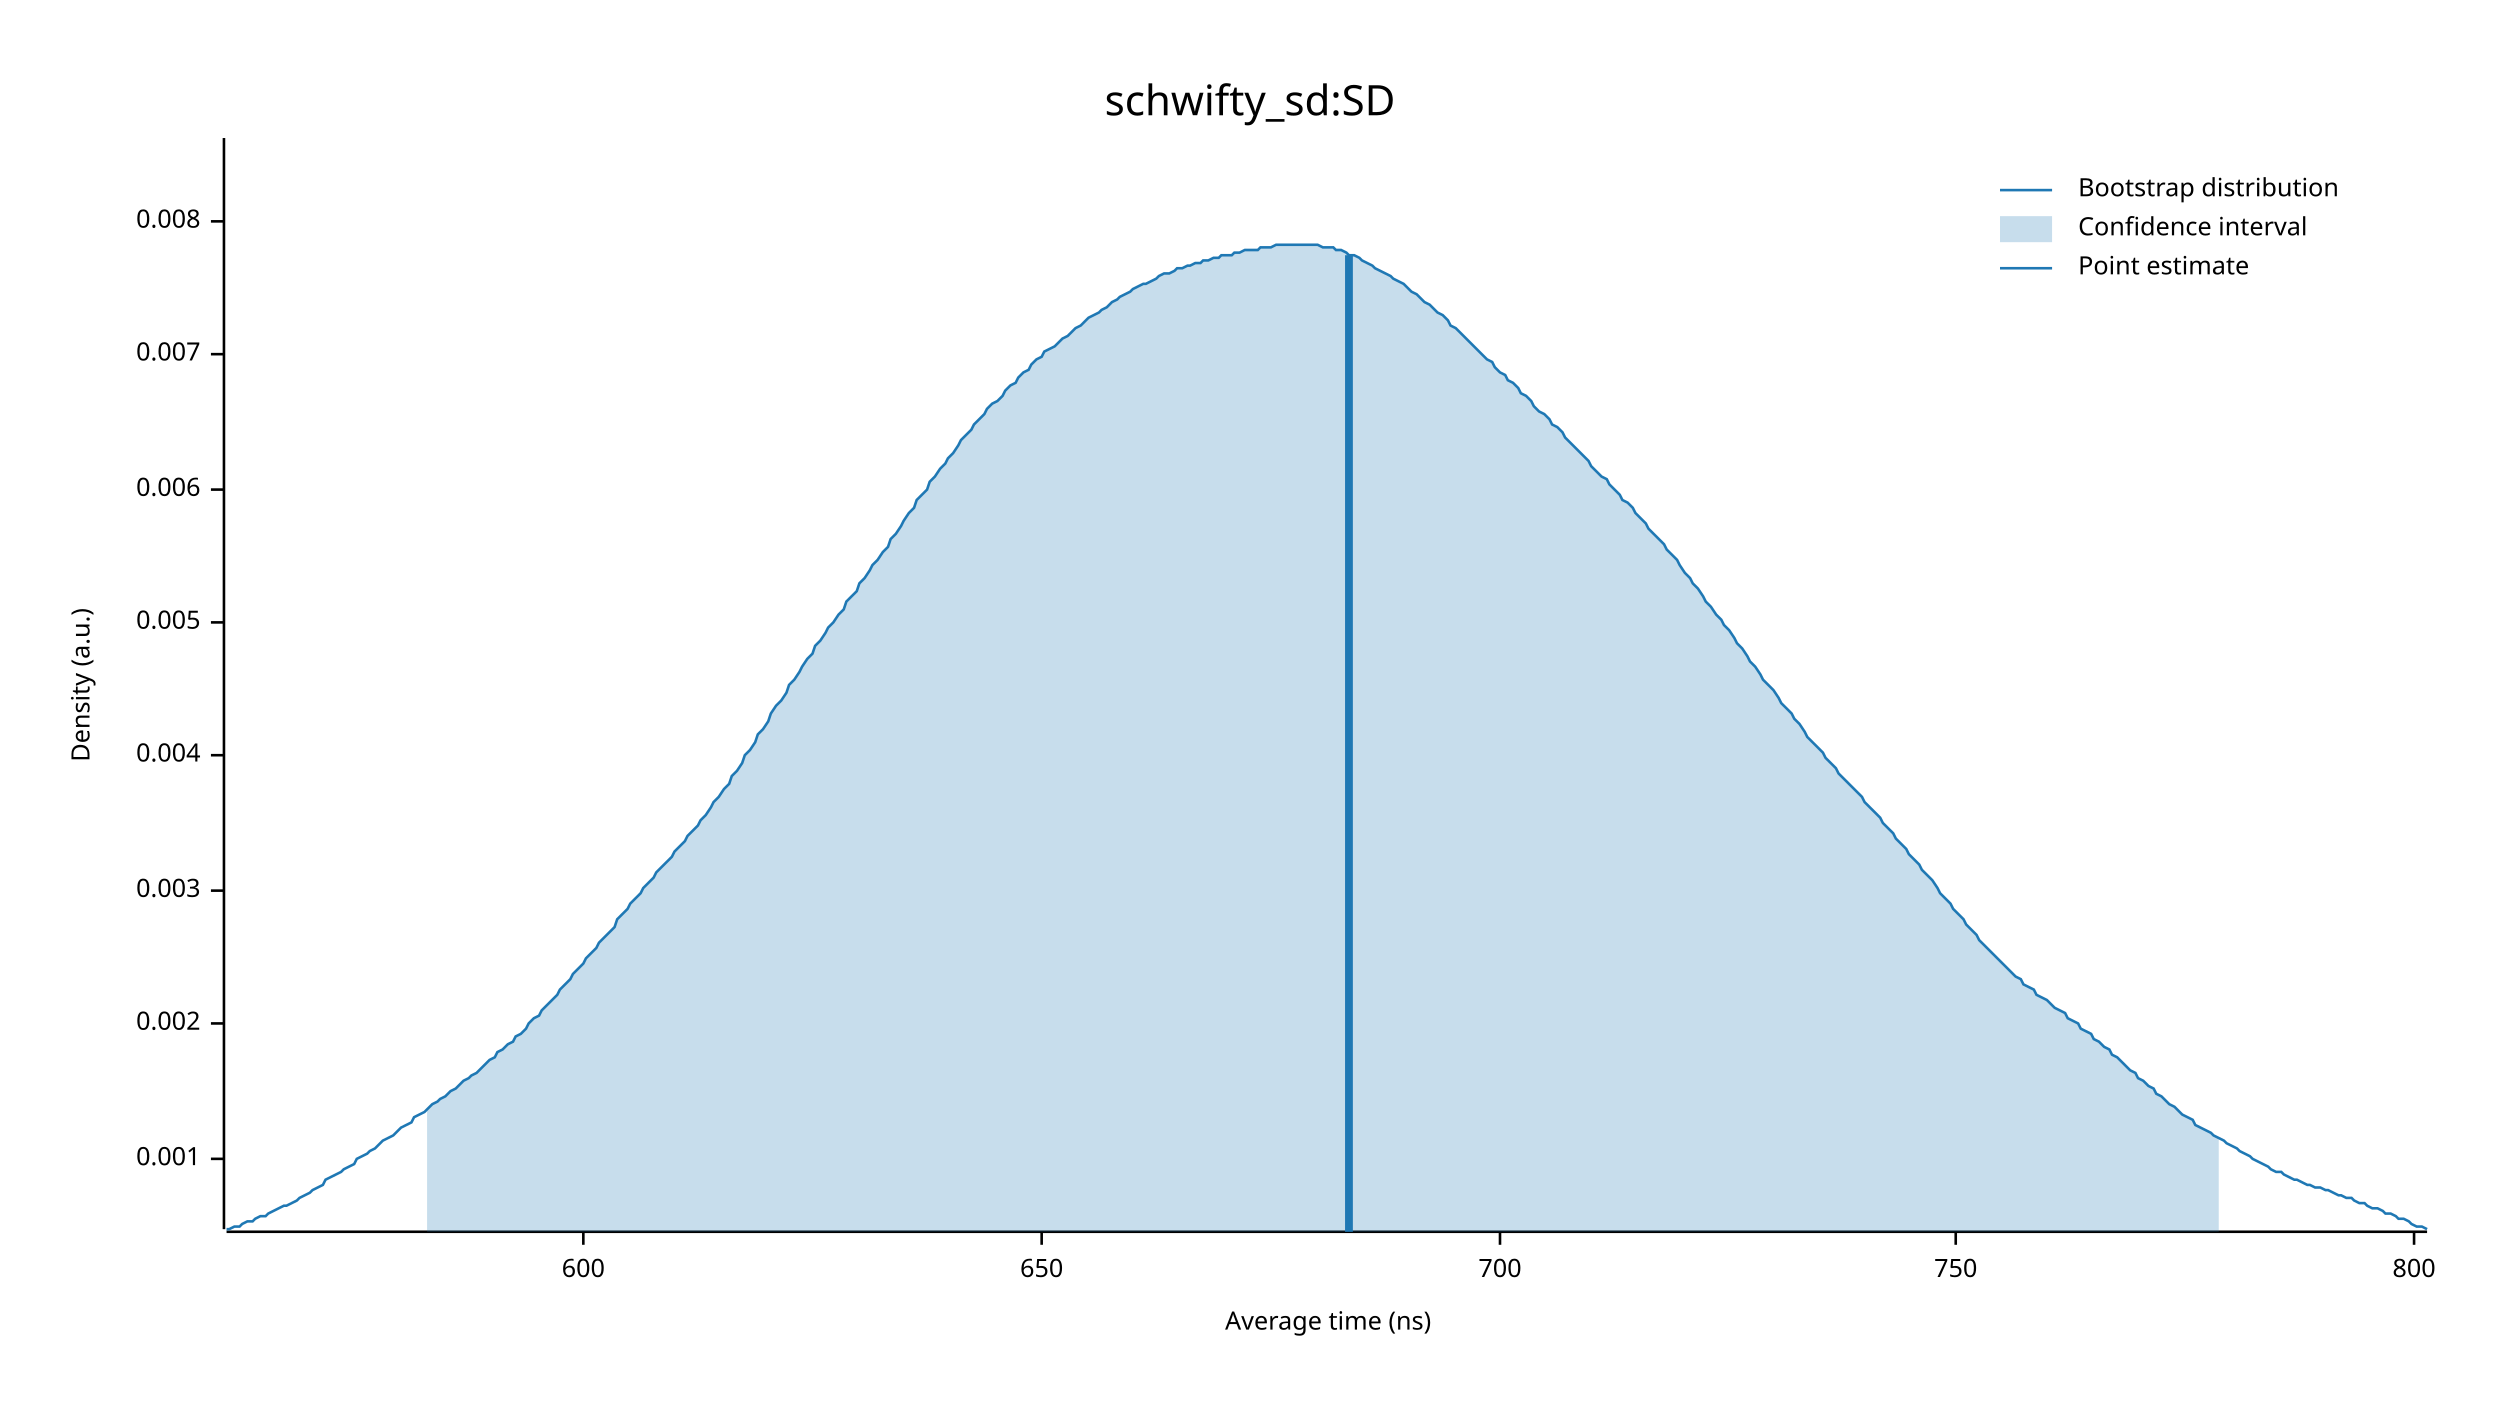
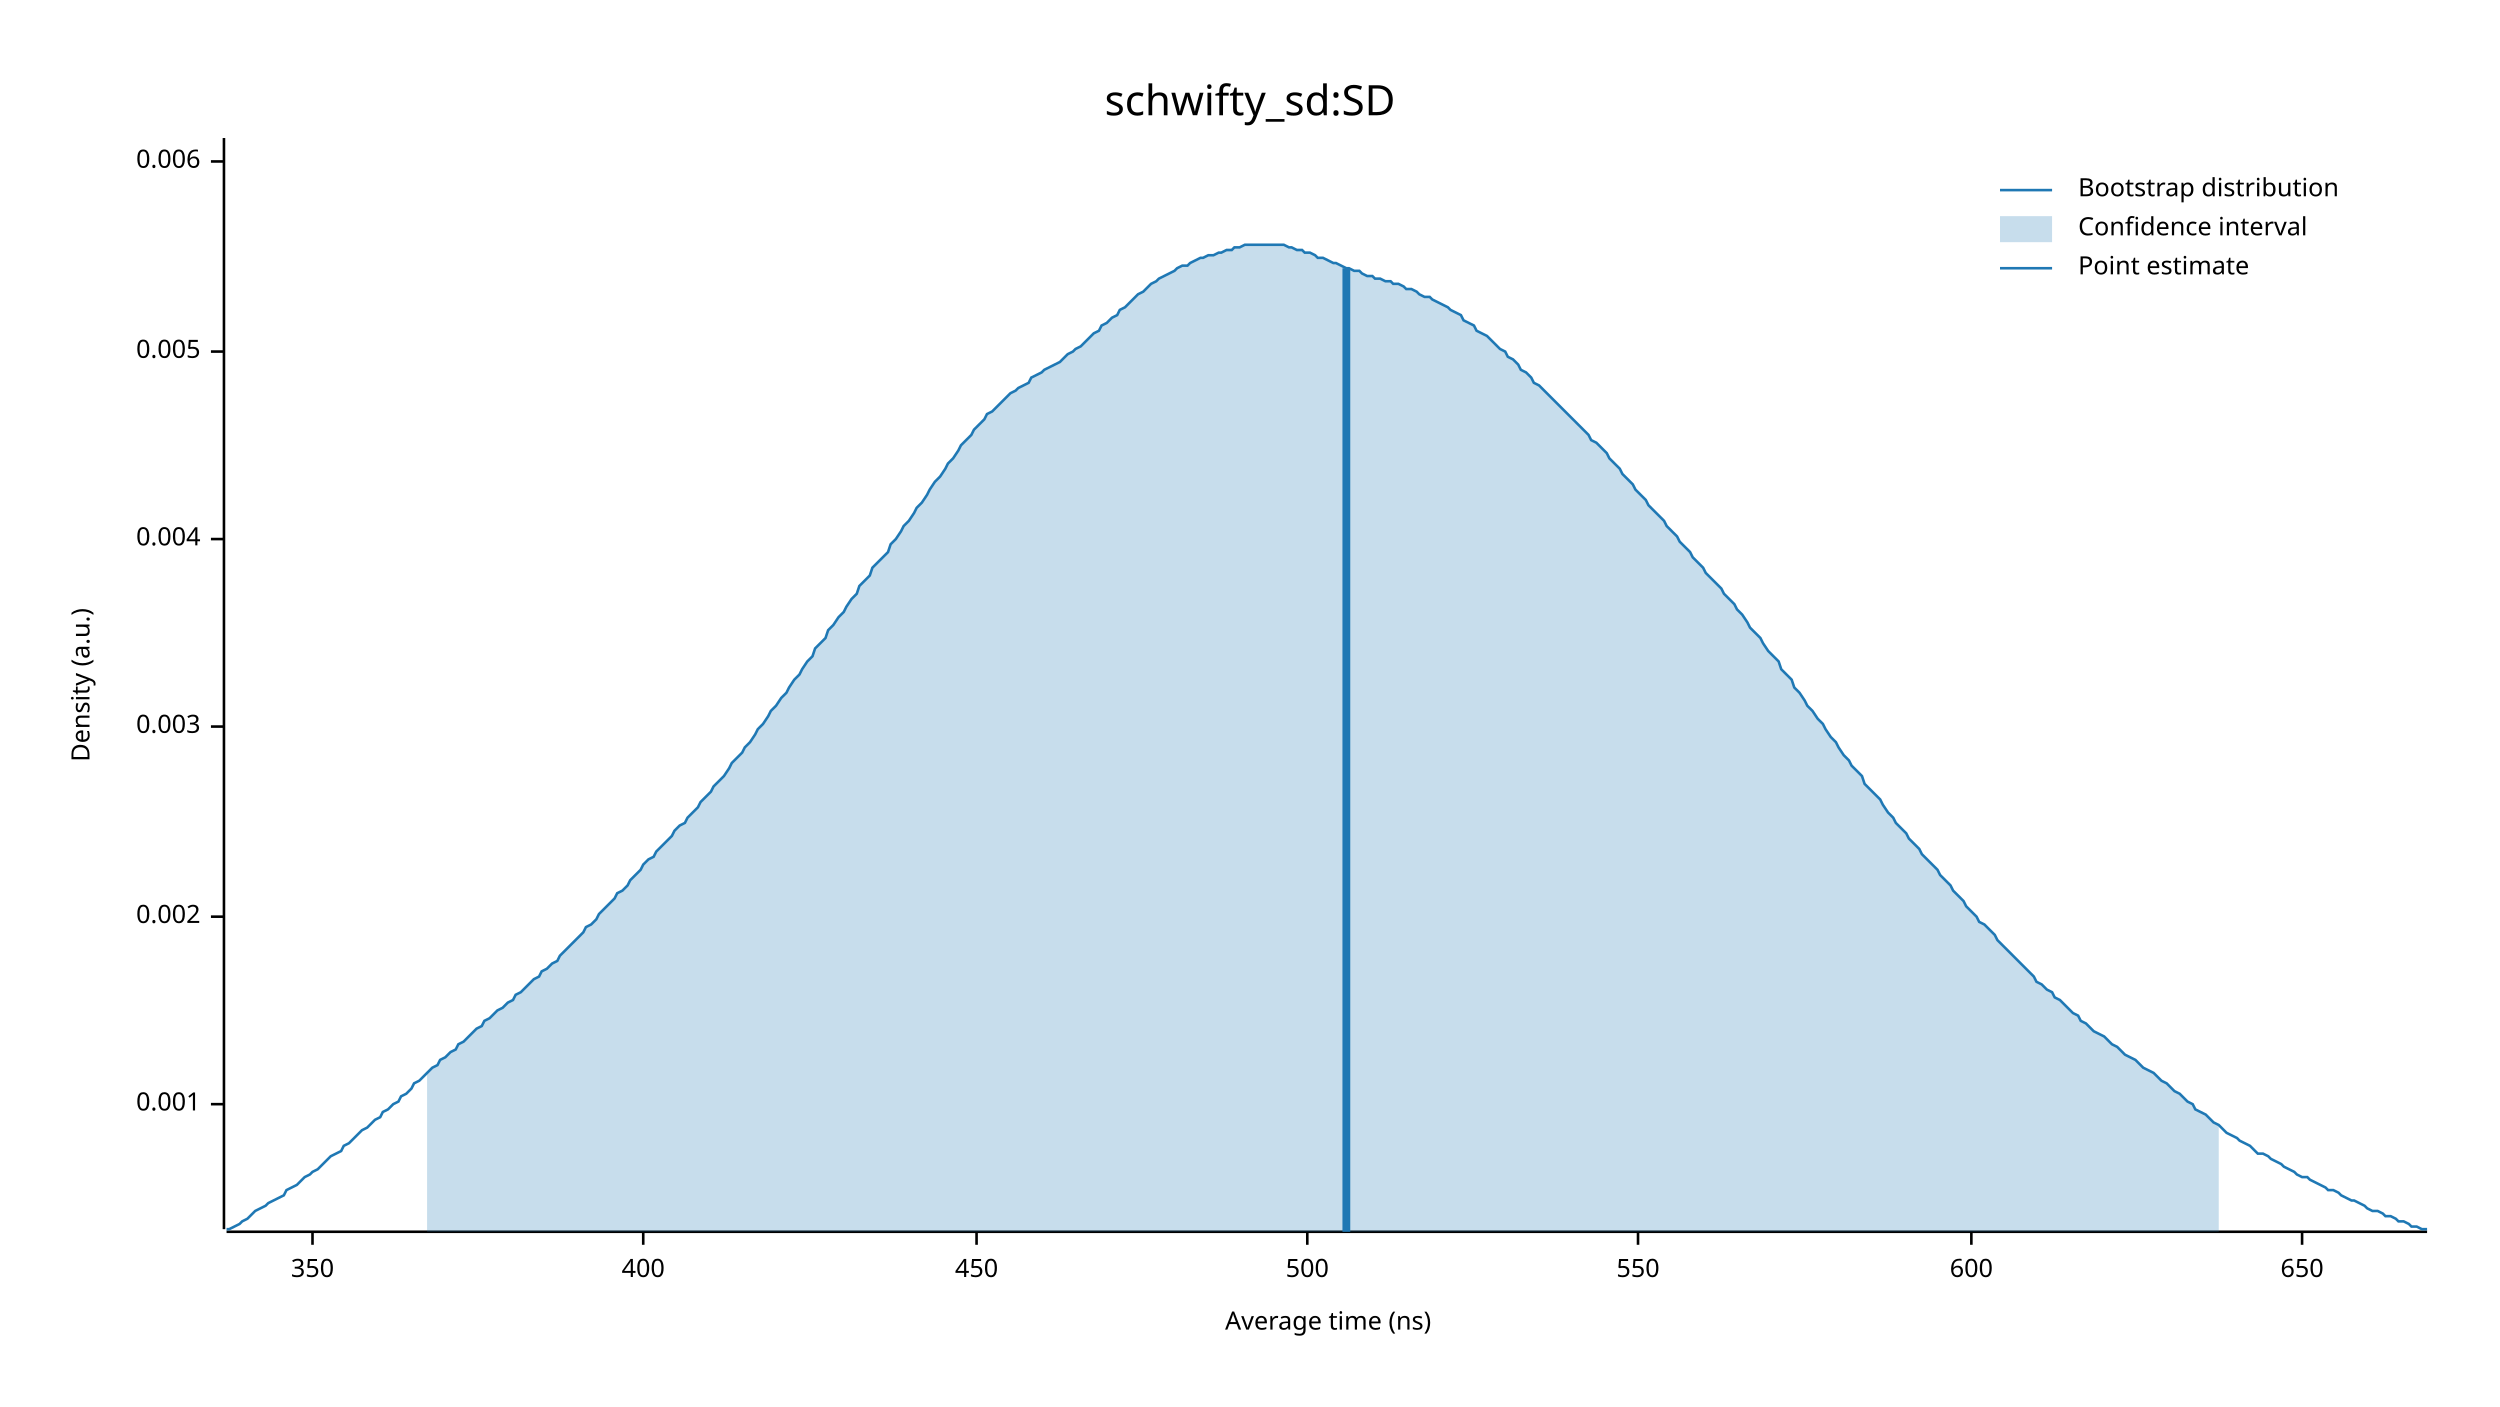
<svg xmlns="http://www.w3.org/2000/svg" width="960" height="540" viewBox="0 0 960 540">
  <text x="480" y="32" dy="0.76em" text-anchor="middle" font-family="sans-serif" font-size="16.129" opacity="1" fill="#000000">
schwifty_sd:SD
</text>
  <text x="27" y="263" dy="0.76em" text-anchor="middle" font-family="sans-serif" font-size="9.677" opacity="1" fill="#000000" transform="rotate(270, 27, 263)">
Density (a.u.)
</text>
  <text x="510" y="513" dy="-0.5ex" text-anchor="middle" font-family="sans-serif" font-size="9.677" opacity="1" fill="#000000">
Average time (ns)
</text>
  <polyline fill="none" opacity="1" stroke="#000000" stroke-width="1" points="86,53 86,472 " />
-   <text x="77" y="445" dy="0.5ex" text-anchor="end" font-family="sans-serif" font-size="9.677" opacity="1" fill="#000000">
+   <text x="77" y="424" dy="0.5ex" text-anchor="end" font-family="sans-serif" font-size="9.677" opacity="1" fill="#000000">
0.001
</text>
-   <polyline fill="none" opacity="1" stroke="#000000" stroke-width="1" points="81,445 86,445 " />
-   <text x="77" y="393" dy="0.5ex" text-anchor="end" font-family="sans-serif" font-size="9.677" opacity="1" fill="#000000">
+   <polyline fill="none" opacity="1" stroke="#000000" stroke-width="1" points="81,424 86,424 " />
+   <text x="77" y="352" dy="0.5ex" text-anchor="end" font-family="sans-serif" font-size="9.677" opacity="1" fill="#000000">
0.002
</text>
-   <polyline fill="none" opacity="1" stroke="#000000" stroke-width="1" points="81,393 86,393 " />
-   <text x="77" y="342" dy="0.5ex" text-anchor="end" font-family="sans-serif" font-size="9.677" opacity="1" fill="#000000">
+   <polyline fill="none" opacity="1" stroke="#000000" stroke-width="1" points="81,352 86,352 " />
+   <text x="77" y="279" dy="0.5ex" text-anchor="end" font-family="sans-serif" font-size="9.677" opacity="1" fill="#000000">
0.003
</text>
-   <polyline fill="none" opacity="1" stroke="#000000" stroke-width="1" points="81,342 86,342 " />
-   <text x="77" y="290" dy="0.5ex" text-anchor="end" font-family="sans-serif" font-size="9.677" opacity="1" fill="#000000">
+   <polyline fill="none" opacity="1" stroke="#000000" stroke-width="1" points="81,279 86,279 " />
+   <text x="77" y="207" dy="0.5ex" text-anchor="end" font-family="sans-serif" font-size="9.677" opacity="1" fill="#000000">
0.004
</text>
-   <polyline fill="none" opacity="1" stroke="#000000" stroke-width="1" points="81,290 86,290 " />
-   <text x="77" y="239" dy="0.5ex" text-anchor="end" font-family="sans-serif" font-size="9.677" opacity="1" fill="#000000">
+   <polyline fill="none" opacity="1" stroke="#000000" stroke-width="1" points="81,207 86,207 " />
+   <text x="77" y="135" dy="0.5ex" text-anchor="end" font-family="sans-serif" font-size="9.677" opacity="1" fill="#000000">
0.005
</text>
-   <polyline fill="none" opacity="1" stroke="#000000" stroke-width="1" points="81,239 86,239 " />
-   <text x="77" y="188" dy="0.5ex" text-anchor="end" font-family="sans-serif" font-size="9.677" opacity="1" fill="#000000">
+   <polyline fill="none" opacity="1" stroke="#000000" stroke-width="1" points="81,135 86,135 " />
+   <text x="77" y="62" dy="0.5ex" text-anchor="end" font-family="sans-serif" font-size="9.677" opacity="1" fill="#000000">
0.006
</text>
-   <polyline fill="none" opacity="1" stroke="#000000" stroke-width="1" points="81,188 86,188 " />
-   <text x="77" y="136" dy="0.5ex" text-anchor="end" font-family="sans-serif" font-size="9.677" opacity="1" fill="#000000">
- 0.007
+   <polyline fill="none" opacity="1" stroke="#000000" stroke-width="1" points="81,62 86,62 " />
+   <polyline fill="none" opacity="1" stroke="#000000" stroke-width="1" points="87,473 932,473 " />
+   <text x="120" y="483" dy="0.76em" text-anchor="middle" font-family="sans-serif" font-size="9.677" opacity="1" fill="#000000">
+ 350
</text>
-   <polyline fill="none" opacity="1" stroke="#000000" stroke-width="1" points="81,136 86,136 " />
-   <text x="77" y="85" dy="0.5ex" text-anchor="end" font-family="sans-serif" font-size="9.677" opacity="1" fill="#000000">
- 0.008
+   <polyline fill="none" opacity="1" stroke="#000000" stroke-width="1" points="120,473 120,478 " />
+   <text x="247" y="483" dy="0.76em" text-anchor="middle" font-family="sans-serif" font-size="9.677" opacity="1" fill="#000000">
+ 400
</text>
-   <polyline fill="none" opacity="1" stroke="#000000" stroke-width="1" points="81,85 86,85 " />
-   <polyline fill="none" opacity="1" stroke="#000000" stroke-width="1" points="87,473 932,473 " />
-   <text x="224" y="483" dy="0.76em" text-anchor="middle" font-family="sans-serif" font-size="9.677" opacity="1" fill="#000000">
+   <polyline fill="none" opacity="1" stroke="#000000" stroke-width="1" points="247,473 247,478 " />
+   <text x="375" y="483" dy="0.76em" text-anchor="middle" font-family="sans-serif" font-size="9.677" opacity="1" fill="#000000">
+ 450
+ </text>
+   <polyline fill="none" opacity="1" stroke="#000000" stroke-width="1" points="375,473 375,478 " />
+   <text x="502" y="483" dy="0.76em" text-anchor="middle" font-family="sans-serif" font-size="9.677" opacity="1" fill="#000000">
+ 500
+ </text>
+   <polyline fill="none" opacity="1" stroke="#000000" stroke-width="1" points="502,473 502,478 " />
+   <text x="629" y="483" dy="0.76em" text-anchor="middle" font-family="sans-serif" font-size="9.677" opacity="1" fill="#000000">
+ 550
+ </text>
+   <polyline fill="none" opacity="1" stroke="#000000" stroke-width="1" points="629,473 629,478 " />
+   <text x="757" y="483" dy="0.76em" text-anchor="middle" font-family="sans-serif" font-size="9.677" opacity="1" fill="#000000">
600
</text>
-   <polyline fill="none" opacity="1" stroke="#000000" stroke-width="1" points="224,473 224,478 " />
-   <text x="400" y="483" dy="0.76em" text-anchor="middle" font-family="sans-serif" font-size="9.677" opacity="1" fill="#000000">
+   <polyline fill="none" opacity="1" stroke="#000000" stroke-width="1" points="757,473 757,478 " />
+   <text x="884" y="483" dy="0.76em" text-anchor="middle" font-family="sans-serif" font-size="9.677" opacity="1" fill="#000000">
650
</text>
-   <polyline fill="none" opacity="1" stroke="#000000" stroke-width="1" points="400,473 400,478 " />
-   <text x="576" y="483" dy="0.76em" text-anchor="middle" font-family="sans-serif" font-size="9.677" opacity="1" fill="#000000">
- 700
- </text>
-   <polyline fill="none" opacity="1" stroke="#000000" stroke-width="1" points="576,473 576,478 " />
-   <text x="751" y="483" dy="0.76em" text-anchor="middle" font-family="sans-serif" font-size="9.677" opacity="1" fill="#000000">
- 750
- </text>
-   <polyline fill="none" opacity="1" stroke="#000000" stroke-width="1" points="751,473 751,478 " />
-   <text x="927" y="483" dy="0.76em" text-anchor="middle" font-family="sans-serif" font-size="9.677" opacity="1" fill="#000000">
- 800
- </text>
-   <polyline fill="none" opacity="1" stroke="#000000" stroke-width="1" points="927,473 927,478 " />
-   <polyline fill="none" opacity="1" stroke="#1F78B4" stroke-width="1" points="87,472 88,472 90,471 92,471 93,470 95,469 97,469 98,468 100,467 102,467 103,466 105,465 107,464 109,463 110,463 112,462 114,461 115,460 117,459 119,458 120,457 122,456 124,455 125,453 127,452 129,451 131,450 132,449 134,448 136,447 137,445 139,444 141,443 142,442 144,441 146,439 147,438 149,437 151,436 153,434 154,433 156,432 158,431 159,429 161,428 163,427 164,426 166,424 168,423 169,422 171,421 173,419 175,418 176,417 178,415 180,414 181,413 183,412 185,410 186,409 188,407 190,406 191,404 193,403 195,401 197,400 198,398 200,397 202,395 203,393 205,391 207,390 208,388 210,386 212,384 214,382 215,380 217,378 219,376 220,374 222,372 224,370 225,368 227,366 229,364 230,362 232,360 234,358 236,356 237,353 239,351 241,349 242,347 244,345 246,343 247,341 249,339 251,337 252,335 254,333 256,331 258,329 259,327 261,325 263,323 264,321 266,319 268,317 269,315 271,313 273,310 274,308 276,306 278,303 280,301 281,298 283,296 285,293 286,290 288,288 290,285 291,282 293,280 295,277 296,274 298,271 300,269 302,266 303,263 305,261 307,258 308,256 310,253 312,251 313,248 315,246 317,243 318,241 320,239 322,236 324,234 325,231 327,229 329,227 330,224 332,222 334,219 335,217 337,215 339,212 341,210 342,207 344,205 346,202 347,200 349,197 351,195 352,192 354,190 356,188 357,185 359,183 361,180 363,178 364,176 366,174 368,171 369,169 371,167 373,165 374,163 376,161 378,159 379,157 381,155 383,154 385,152 386,150 388,148 390,147 391,145 393,143 395,142 396,140 398,138 400,137 401,135 403,134 405,133 407,131 408,130 410,129 412,127 413,126 415,125 417,123 418,122 420,121 422,120 423,119 425,118 427,116 429,115 430,114 432,113 434,112 435,111 437,110 439,109 440,109 442,108 444,107 445,106 447,105 449,105 451,104 452,103 454,103 456,102 457,102 459,101 461,101 462,100 464,100 466,99 468,99 469,98 471,98 473,98 474,97 476,97 478,96 479,96 481,96 483,96 484,95 486,95 488,95 490,94 491,94 493,94 495,94 496,94 498,94 500,94 501,94 503,94 505,94 506,94 508,95 510,95 512,95 513,96 515,96 517,97 518,98 520,98 522,99 523,100 525,101 527,102 528,103 530,104 532,105 534,106 535,107 537,108 539,109 540,110 542,112 544,113 545,114 547,116 549,117 550,118 552,120 554,121 556,123 557,125 559,126 561,128 562,129 564,131 566,133 567,134 569,136 571,138 573,139 574,141 576,143 578,144 579,146 581,147 583,149 584,151 586,152 588,154 589,156 591,158 593,159 595,161 596,163 598,164 600,166 601,168 603,170 605,172 606,173 608,175 610,177 611,179 613,181 615,183 617,184 618,186 620,188 622,190 623,192 625,193 627,195 628,197 630,199 632,201 633,203 635,205 637,207 639,209 640,211 642,213 644,215 645,217 647,220 649,222 650,224 652,226 654,229 655,231 657,233 659,236 661,238 662,240 664,242 666,245 667,247 669,249 671,252 672,254 674,256 676,259 677,261 679,263 681,265 683,268 684,270 686,272 688,274 689,276 691,278 693,281 694,283 696,285 698,287 700,289 701,291 703,293 705,295 706,297 708,299 710,301 711,302 713,304 715,306 716,308 718,310 720,312 722,314 723,316 725,318 727,320 728,322 730,324 732,326 733,328 735,330 737,332 738,334 740,336 742,338 744,341 745,343 747,345 749,347 750,349 752,351 754,353 755,355 757,357 759,359 760,361 762,363 764,365 766,367 767,368 769,370 771,372 772,373 774,375 776,376 777,378 779,379 781,380 782,382 784,383 786,384 788,386 789,387 791,388 793,389 794,391 796,392 798,393 799,395 801,396 803,397 804,399 806,400 808,402 810,403 811,405 813,406 815,408 816,409 818,411 820,412 821,414 823,415 825,417 827,418 828,420 830,421 832,423 833,424 835,425 837,427 838,428 840,429 842,430 843,432 845,433 847,434 849,435 850,436 852,437 854,438 855,439 857,440 859,441 860,442 862,443 864,444 865,445 867,446 869,447 871,448 872,449 874,450 876,450 877,451 879,452 881,453 882,453 884,454 886,455 887,455 889,456 891,456 893,457 894,457 896,458 898,459 899,459 901,460 903,460 904,461 906,462 908,462 909,463 911,464 913,464 915,465 916,466 918,466 920,467 921,468 923,468 925,469 926,470 928,471 930,471 932,472 " />
-   <polygon opacity="0.25" fill="#1F78B4" points="164,426 166,424 168,423 169,422 171,421 173,419 175,418 176,417 178,415 180,414 181,413 183,412 185,410 186,409 188,407 190,406 191,404 193,403 195,401 197,400 198,398 200,397 202,395 203,393 205,391 207,390 208,388 210,386 212,384 214,382 215,380 217,378 219,376 220,374 222,372 224,370 225,368 227,366 229,364 230,362 232,360 234,358 236,356 237,353 239,351 241,349 242,347 244,345 246,343 247,341 249,339 251,337 252,335 254,333 256,331 258,329 259,327 261,325 263,323 264,321 266,319 268,317 269,315 271,313 273,310 274,308 276,306 278,303 280,301 281,298 283,296 285,293 286,290 288,288 290,285 291,282 293,280 295,277 296,274 298,271 300,269 302,266 303,263 305,261 307,258 308,256 310,253 312,251 313,248 315,246 317,243 318,241 320,239 322,236 324,234 325,231 327,229 329,227 330,224 332,222 334,219 335,217 337,215 339,212 341,210 342,207 344,205 346,202 347,200 349,197 351,195 352,192 354,190 356,188 357,185 359,183 361,180 363,178 364,176 366,174 368,171 369,169 371,167 373,165 374,163 376,161 378,159 379,157 381,155 383,154 385,152 386,150 388,148 390,147 391,145 393,143 395,142 396,140 398,138 400,137 401,135 403,134 405,133 407,131 408,130 410,129 412,127 413,126 415,125 417,123 418,122 420,121 422,120 423,119 425,118 427,116 429,115 430,114 432,113 434,112 435,111 437,110 439,109 440,109 442,108 444,107 445,106 447,105 449,105 451,104 452,103 454,103 456,102 457,102 459,101 461,101 462,100 464,100 466,99 468,99 469,98 471,98 473,98 474,97 476,97 478,96 479,96 481,96 483,96 484,95 486,95 488,95 490,94 491,94 493,94 495,94 496,94 498,94 500,94 501,94 503,94 505,94 506,94 508,95 510,95 512,95 513,96 515,96 517,97 518,98 520,98 522,99 523,100 525,101 527,102 528,103 530,104 532,105 534,106 535,107 537,108 539,109 540,110 542,112 544,113 545,114 547,116 549,117 550,118 552,120 554,121 556,123 557,125 559,126 561,128 562,129 564,131 566,133 567,134 569,136 571,138 573,139 574,141 576,143 578,144 579,146 581,147 583,149 584,151 586,152 588,154 589,156 591,158 593,159 595,161 596,163 598,164 600,166 601,168 603,170 605,172 606,173 608,175 610,177 611,179 613,181 615,183 617,184 618,186 620,188 622,190 623,192 625,193 627,195 628,197 630,199 632,201 633,203 635,205 637,207 639,209 640,211 642,213 644,215 645,217 647,220 649,222 650,224 652,226 654,229 655,231 657,233 659,236 661,238 662,240 664,242 666,245 667,247 669,249 671,252 672,254 674,256 676,259 677,261 679,263 681,265 683,268 684,270 686,272 688,274 689,276 691,278 693,281 694,283 696,285 698,287 700,289 701,291 703,293 705,295 706,297 708,299 710,301 711,302 713,304 715,306 716,308 718,310 720,312 722,314 723,316 725,318 727,320 728,322 730,324 732,326 733,328 735,330 737,332 738,334 740,336 742,338 744,341 745,343 747,345 749,347 750,349 752,351 754,353 755,355 757,357 759,359 760,361 762,363 764,365 766,367 767,368 769,370 771,372 772,373 774,375 776,376 777,378 779,379 781,380 782,382 784,383 786,384 788,386 789,387 791,388 793,389 794,391 796,392 798,393 799,395 801,396 803,397 804,399 806,400 808,402 810,403 811,405 813,406 815,408 816,409 818,411 820,412 821,414 823,415 825,417 827,418 828,420 830,421 832,423 833,424 835,425 837,427 838,428 840,429 842,430 843,432 845,433 847,434 849,435 850,436 852,437 852,473 164,473 " />
-   <polyline fill="none" opacity="1" stroke="#1F78B4" stroke-width="3" points="518,473 518,98 " />
+   <polyline fill="none" opacity="1" stroke="#000000" stroke-width="1" points="884,473 884,478 " />
+   <polyline fill="none" opacity="1" stroke="#1F78B4" stroke-width="1" points="87,472 88,472 90,471 92,470 93,469 95,468 97,466 98,465 100,464 102,463 103,462 105,461 107,460 109,459 110,457 112,456 114,455 115,454 117,452 119,451 120,450 122,449 124,447 125,446 127,444 129,443 131,442 132,440 134,439 136,437 137,436 139,434 141,433 142,432 144,430 146,429 147,427 149,426 151,424 153,423 154,421 156,420 158,418 159,416 161,415 163,413 164,412 166,410 168,409 169,407 171,406 173,404 175,403 176,401 178,400 180,398 181,397 183,395 185,394 186,392 188,391 190,389 191,388 193,387 195,385 197,384 198,382 200,381 202,379 203,378 205,376 207,375 208,373 210,372 212,370 214,369 215,367 217,365 219,363 220,362 222,360 224,358 225,356 227,355 229,353 230,351 232,349 234,347 236,345 237,343 239,342 241,340 242,338 244,336 246,334 247,332 249,330 251,329 252,327 254,325 256,323 258,321 259,319 261,317 263,316 264,314 266,312 268,310 269,308 271,306 273,304 274,302 276,300 278,298 280,295 281,293 283,291 285,289 286,287 288,285 290,282 291,280 293,278 295,275 296,273 298,271 300,268 302,266 303,264 305,261 307,259 308,257 310,254 312,252 313,249 315,247 317,245 318,242 320,240 322,237 324,235 325,233 327,230 329,228 330,225 332,223 334,221 335,218 337,216 339,214 341,212 342,209 344,207 346,204 347,202 349,200 351,197 352,195 354,193 356,190 357,188 359,185 361,183 363,180 364,178 366,176 368,173 369,171 371,169 373,167 374,165 376,163 378,161 379,159 381,158 383,156 385,154 386,153 388,151 390,150 391,149 393,148 395,147 396,145 398,144 400,143 401,142 403,141 405,140 407,139 408,138 410,136 412,135 413,134 415,133 417,131 418,130 420,128 422,127 423,125 425,124 427,122 429,121 430,119 432,118 434,116 435,115 437,113 439,112 440,111 442,109 444,108 445,107 447,106 449,105 451,104 452,103 454,102 456,102 457,101 459,100 461,99 462,99 464,98 466,98 468,97 469,97 471,96 473,96 474,95 476,95 478,94 479,94 481,94 483,94 484,94 486,94 488,94 490,94 491,94 493,94 495,95 496,95 498,96 500,96 501,97 503,97 505,98 506,99 508,99 510,100 512,101 513,101 515,102 517,103 518,103 520,104 522,104 523,105 525,106 527,106 528,107 530,107 532,108 534,108 535,109 537,109 539,110 540,111 542,111 544,112 545,113 547,114 549,114 550,115 552,116 554,117 556,118 557,119 559,120 561,121 562,123 564,124 566,125 567,127 569,128 571,129 573,131 574,132 576,134 578,135 579,137 581,138 583,140 584,142 586,143 588,145 589,147 591,148 593,150 595,152 596,153 598,155 600,157 601,158 603,160 605,162 606,163 608,165 610,167 611,169 613,170 615,172 617,174 618,176 620,178 622,180 623,182 625,184 627,186 628,188 630,190 632,192 633,194 635,196 637,198 639,200 640,202 642,204 644,206 645,208 647,210 649,212 650,214 652,216 654,218 655,220 657,222 659,224 661,226 662,228 664,230 666,232 667,234 669,236 671,239 672,241 674,243 676,245 677,247 679,250 681,252 683,254 684,257 686,259 688,261 689,264 691,266 693,269 694,271 696,273 698,276 700,278 701,280 703,283 705,285 706,287 708,290 710,292 711,294 713,296 715,298 716,301 718,303 720,305 722,307 723,309 725,312 727,314 728,316 730,318 732,320 733,322 735,324 737,326 738,328 740,330 742,332 744,334 745,336 747,338 749,340 750,342 752,344 754,346 755,348 757,350 759,352 760,354 762,355 764,357 766,359 767,361 769,363 771,365 772,366 774,368 776,370 777,371 779,373 781,375 782,377 784,378 786,380 788,381 789,383 791,384 793,386 794,387 796,389 798,390 799,392 801,393 803,395 804,396 806,397 808,398 810,400 811,401 813,402 815,404 816,405 818,406 820,407 821,408 823,410 825,411 827,412 828,413 830,415 832,416 833,417 835,419 837,420 838,421 840,423 842,424 843,426 845,427 847,428 849,430 850,431 852,432 854,434 855,435 857,436 859,437 860,438 862,439 864,440 865,441 867,443 869,443 871,444 872,445 874,446 876,447 877,448 879,449 881,450 882,451 884,452 886,452 887,453 889,454 891,455 893,456 894,457 896,457 898,458 899,459 901,460 903,461 904,461 906,462 908,463 909,464 911,465 913,465 915,466 916,467 918,467 920,468 921,469 923,469 925,470 926,471 928,471 930,472 932,472 " />
+   <polygon opacity="0.25" fill="#1F78B4" points="164,412 166,410 168,409 169,407 171,406 173,404 175,403 176,401 178,400 180,398 181,397 183,395 185,394 186,392 188,391 190,389 191,388 193,387 195,385 197,384 198,382 200,381 202,379 203,378 205,376 207,375 208,373 210,372 212,370 214,369 215,367 217,365 219,363 220,362 222,360 224,358 225,356 227,355 229,353 230,351 232,349 234,347 236,345 237,343 239,342 241,340 242,338 244,336 246,334 247,332 249,330 251,329 252,327 254,325 256,323 258,321 259,319 261,317 263,316 264,314 266,312 268,310 269,308 271,306 273,304 274,302 276,300 278,298 280,295 281,293 283,291 285,289 286,287 288,285 290,282 291,280 293,278 295,275 296,273 298,271 300,268 302,266 303,264 305,261 307,259 308,257 310,254 312,252 313,249 315,247 317,245 318,242 320,240 322,237 324,235 325,233 327,230 329,228 330,225 332,223 334,221 335,218 337,216 339,214 341,212 342,209 344,207 346,204 347,202 349,200 351,197 352,195 354,193 356,190 357,188 359,185 361,183 363,180 364,178 366,176 368,173 369,171 371,169 373,167 374,165 376,163 378,161 379,159 381,158 383,156 385,154 386,153 388,151 390,150 391,149 393,148 395,147 396,145 398,144 400,143 401,142 403,141 405,140 407,139 408,138 410,136 412,135 413,134 415,133 417,131 418,130 420,128 422,127 423,125 425,124 427,122 429,121 430,119 432,118 434,116 435,115 437,113 439,112 440,111 442,109 444,108 445,107 447,106 449,105 451,104 452,103 454,102 456,102 457,101 459,100 461,99 462,99 464,98 466,98 468,97 469,97 471,96 473,96 474,95 476,95 478,94 479,94 481,94 483,94 484,94 486,94 488,94 490,94 491,94 493,94 495,95 496,95 498,96 500,96 501,97 503,97 505,98 506,99 508,99 510,100 512,101 513,101 515,102 517,103 518,103 520,104 522,104 523,105 525,106 527,106 528,107 530,107 532,108 534,108 535,109 537,109 539,110 540,111 542,111 544,112 545,113 547,114 549,114 550,115 552,116 554,117 556,118 557,119 559,120 561,121 562,123 564,124 566,125 567,127 569,128 571,129 573,131 574,132 576,134 578,135 579,137 581,138 583,140 584,142 586,143 588,145 589,147 591,148 593,150 595,152 596,153 598,155 600,157 601,158 603,160 605,162 606,163 608,165 610,167 611,169 613,170 615,172 617,174 618,176 620,178 622,180 623,182 625,184 627,186 628,188 630,190 632,192 633,194 635,196 637,198 639,200 640,202 642,204 644,206 645,208 647,210 649,212 650,214 652,216 654,218 655,220 657,222 659,224 661,226 662,228 664,230 666,232 667,234 669,236 671,239 672,241 674,243 676,245 677,247 679,250 681,252 683,254 684,257 686,259 688,261 689,264 691,266 693,269 694,271 696,273 698,276 700,278 701,280 703,283 705,285 706,287 708,290 710,292 711,294 713,296 715,298 716,301 718,303 720,305 722,307 723,309 725,312 727,314 728,316 730,318 732,320 733,322 735,324 737,326 738,328 740,330 742,332 744,334 745,336 747,338 749,340 750,342 752,344 754,346 755,348 757,350 759,352 760,354 762,355 764,357 766,359 767,361 769,363 771,365 772,366 774,368 776,370 777,371 779,373 781,375 782,377 784,378 786,380 788,381 789,383 791,384 793,386 794,387 796,389 798,390 799,392 801,393 803,395 804,396 806,397 808,398 810,400 811,401 813,402 815,404 816,405 818,406 820,407 821,408 823,410 825,411 827,412 828,413 830,415 832,416 833,417 835,419 837,420 838,421 840,423 842,424 843,426 845,427 847,428 849,430 850,431 852,432 852,473 164,473 " />
+   <polyline fill="none" opacity="1" stroke="#1F78B4" stroke-width="3" points="517,473 517,103 " />
  <text x="798" y="68" dy="0.76em" text-anchor="start" font-family="sans-serif" font-size="9.677" opacity="1" fill="#000000">
Bootstrap distribution
</text>
  <text x="798" y="83" dy="0.76em" text-anchor="start" font-family="sans-serif" font-size="9.677" opacity="1" fill="#000000">
Confidence interval
</text>
  <text x="798" y="98" dy="0.76em" text-anchor="start" font-family="sans-serif" font-size="9.677" opacity="1" fill="#000000">
Point estimate
</text>
  <polyline fill="none" opacity="1" stroke="#1F78B4" stroke-width="1" points="768,73 788,73 " />
  <rect x="768" y="83" width="20" height="10" opacity="0.25" fill="#1F78B4" stroke="none" />
  <polyline fill="none" opacity="1" stroke="#1F78B4" stroke-width="1" points="768,103 788,103 " />
</svg>
